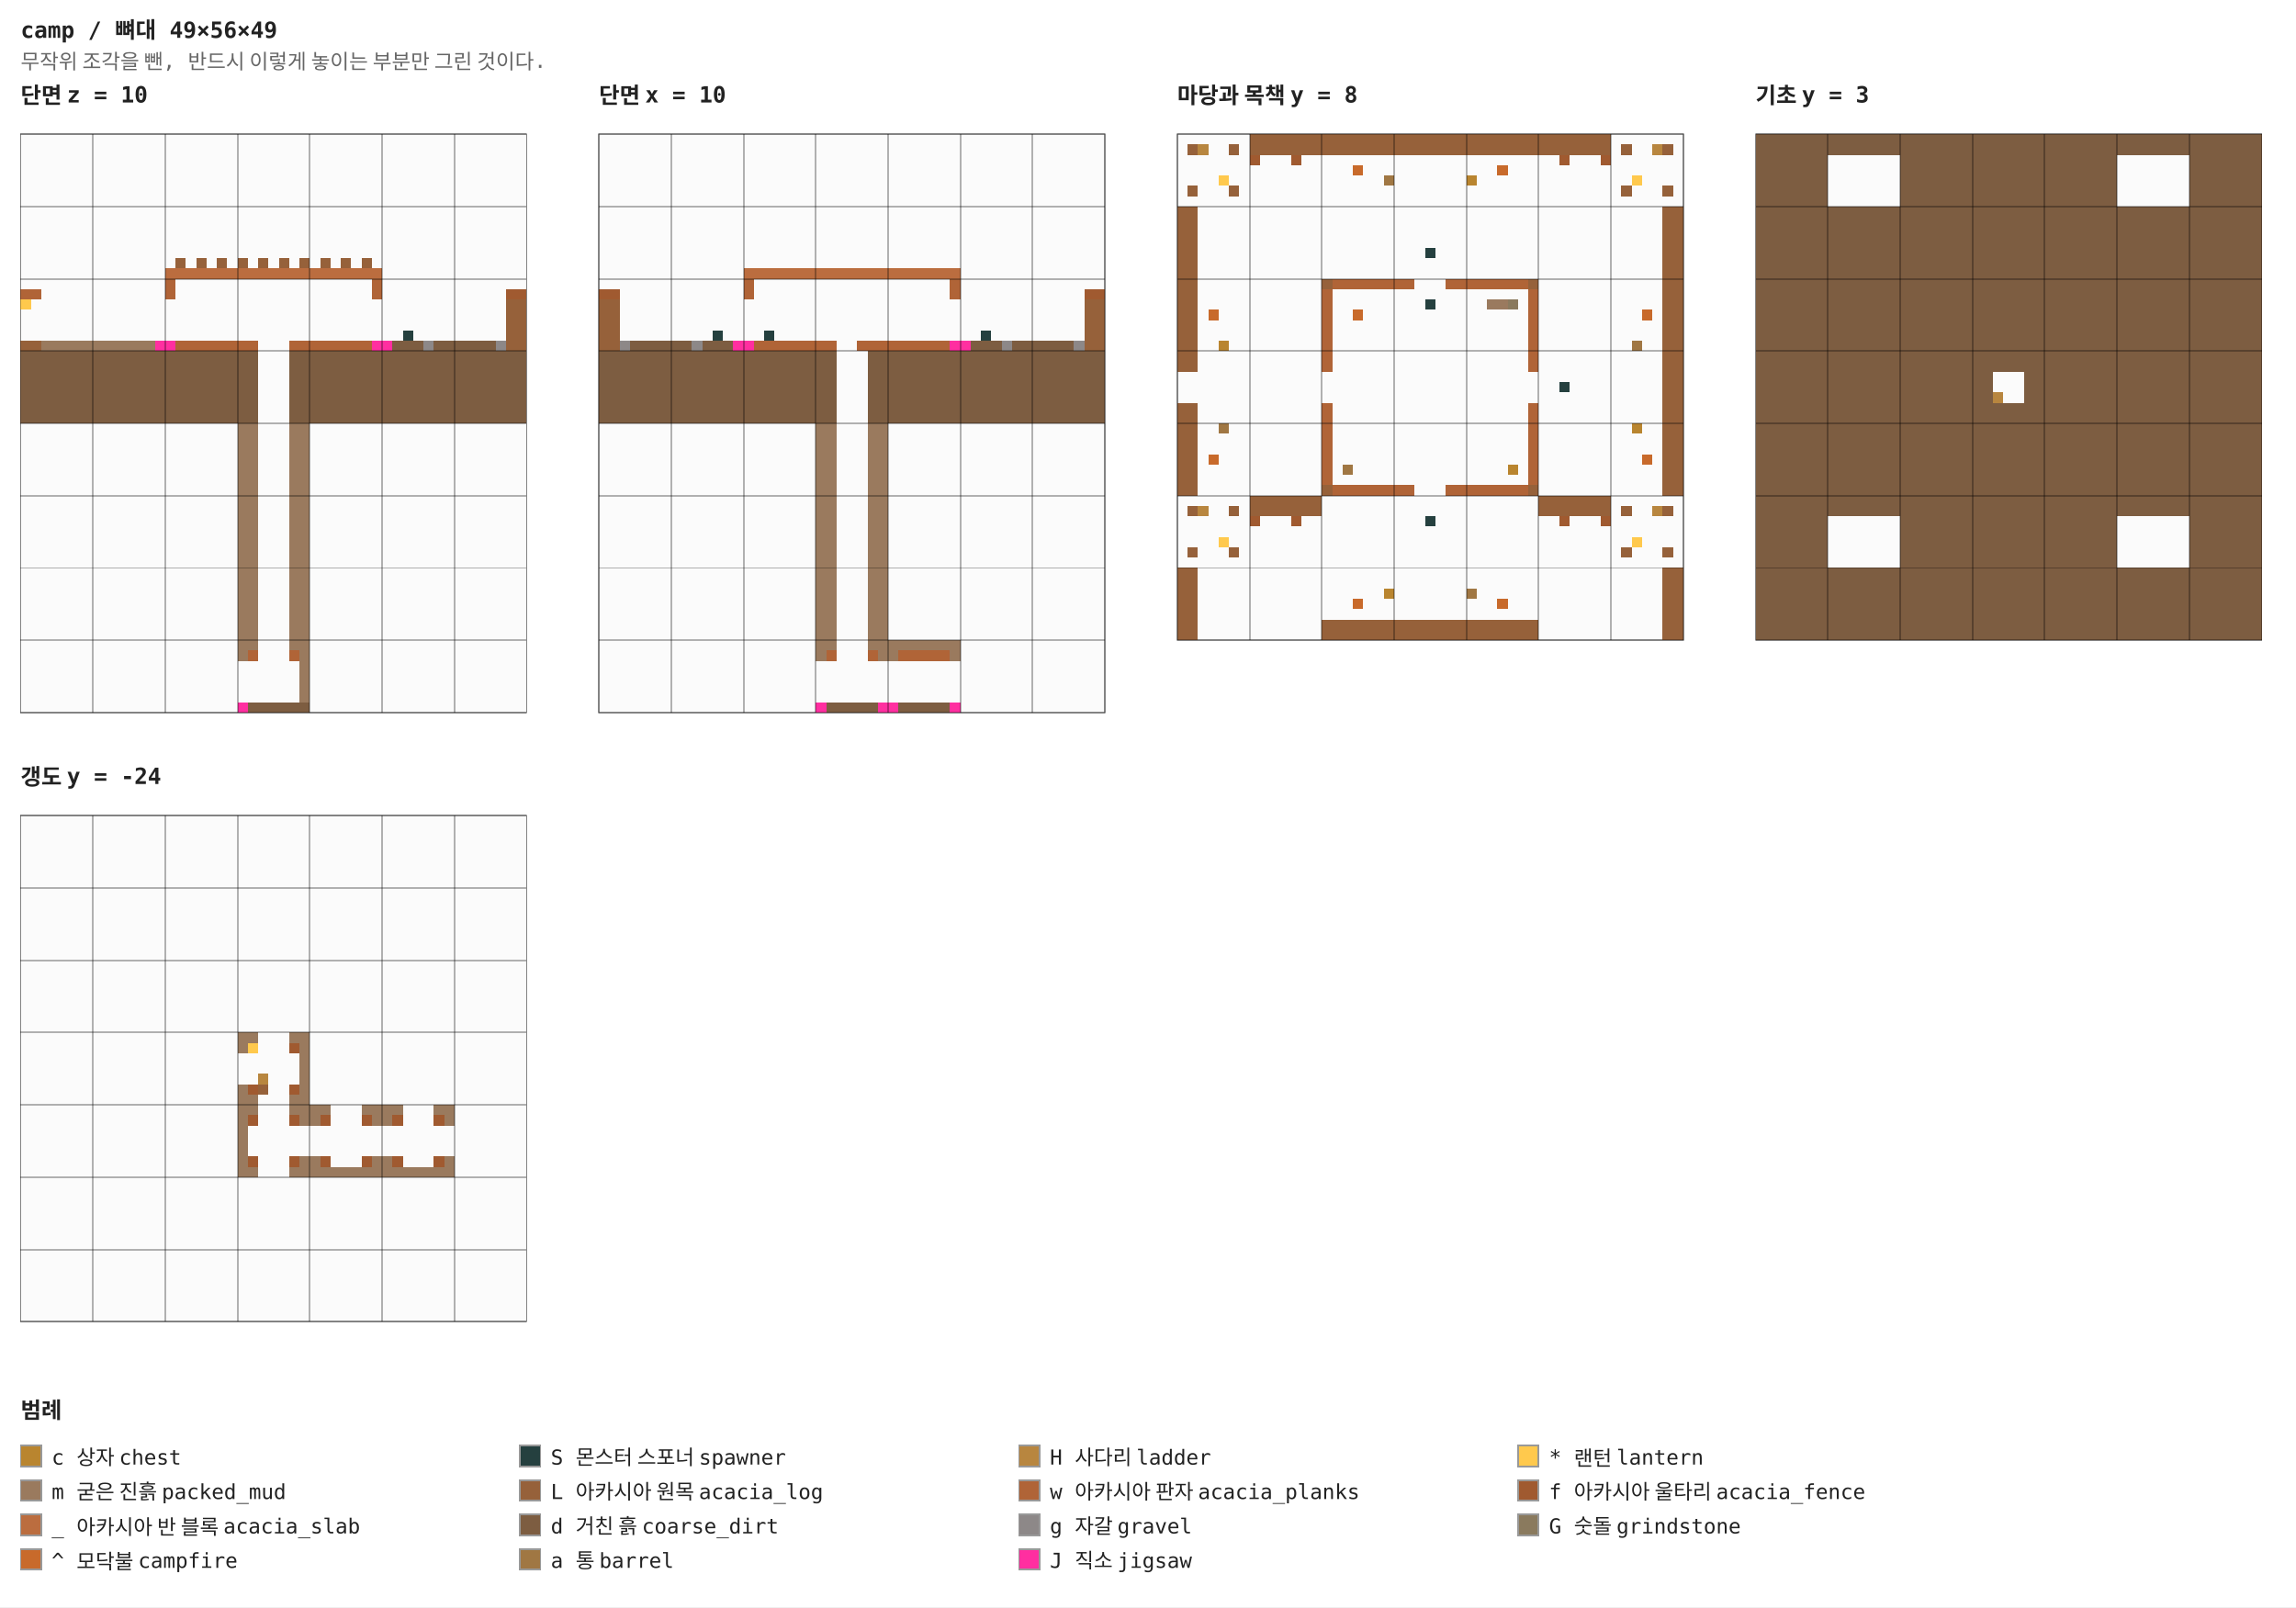
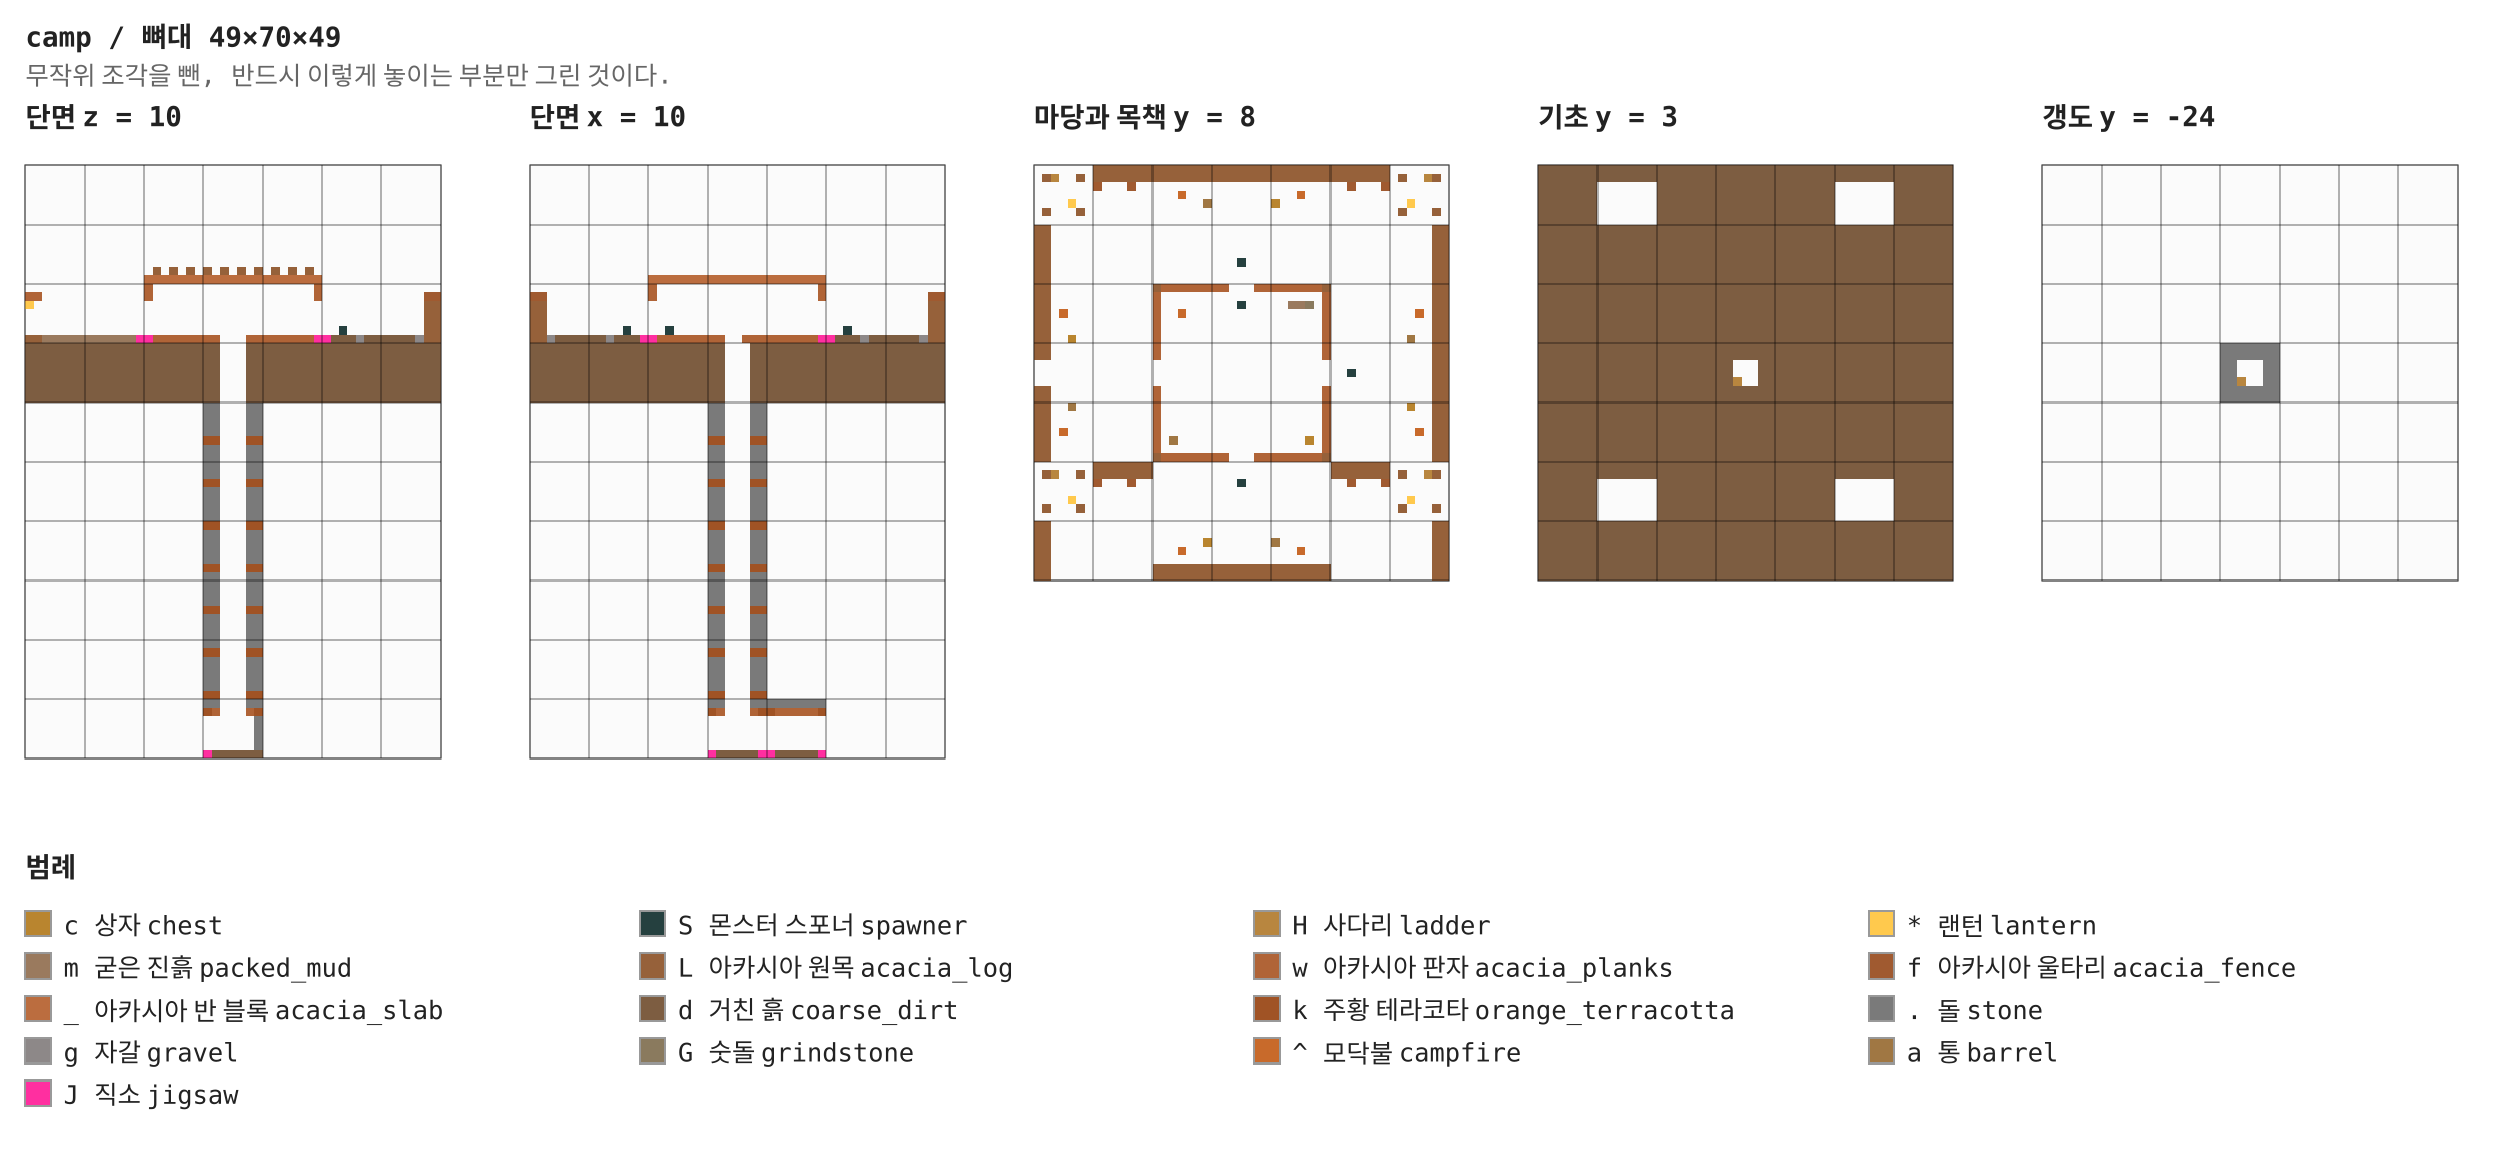
- <svg xmlns="http://www.w3.org/2000/svg" width="1334" height="934" viewBox="0 0 1334 934" shape-rendering="crispEdges" font-family="Consolas,'Malgun Gothic','Noto Sans KR',monospace">
+ <svg xmlns="http://www.w3.org/2000/svg" width="1180" height="544" viewBox="0 0 1180 544" shape-rendering="crispEdges" font-family="Consolas,'Malgun Gothic','Noto Sans KR',monospace">
  <style>text{fill:#222;shape-rendering:auto}.cap{font-size:13px;font-weight:bold}.leg{font-size:12px}.sub{font-size:12px;fill:#666}.tick{font-size:8px;fill:#999;text-anchor:middle}.arrow{font-size:10px;fill:#fff;text-anchor:middle}.fine{stroke:#000;stroke-opacity:.07;stroke-width:1;fill:none}.grid{stroke:#000;stroke-opacity:.30;stroke-width:1}</style>
  <rect width="100%" height="100%" fill="#fff" />
-   <text x="12" y="22" class="cap" font-size="16">camp / 뼈대   49×56×49</text>
+   <text x="12" y="22" class="cap" font-size="16">camp / 뼈대   49×70×49</text>
  <text x="12" y="40" class="sub">무작위 조각을 뺀, 반드시 이렇게 놓이는 부분만 그린 것이다.</text>
  <text x="12" y="60" class="cap">단면 z = 10</text>
-   <rect x="12" y="78" width="294" height="336" fill="#fbfbfb" stroke="#bbb" />
-   <path transform="translate(12,78) scale(6)" fill="#96613a" d="M15 12h1v1h-1zM17 12h1v1h-1zM19 12h1v1h-1zM21 12h1v1h-1zM23 12h1v1h-1zM25 12h1v1h-1zM27 12h1v1h-1zM29 12h1v1h-1zM31 12h1v1h-1zM33 12h1v1h-1zM47 16h2v1h-2zM47 17h2v1h-2zM47 18h2v1h-2zM47 19h2v1h-2zM0 20h2v1h-2zM47 20h2v1h-2z" />
-   <path transform="translate(12,78) scale(6)" fill="#bb6d3f" d="M14 13h21v1h-21z" />
-   <path transform="translate(12,78) scale(6)" fill="#b06437" d="M14 14h1v1h-1zM34 14h1v1h-1zM0 15h2v1h-2zM14 15h1v1h-1zM34 15h1v1h-1zM15 20h8v1h-8zM26 20h8v1h-8zM22 50h1v1h-1zM26 50h1v1h-1z" />
-   <path transform="translate(12,78) scale(6)" fill="#a05a30" d="M47 15h2v1h-2z" />
-   <path transform="translate(12,78) scale(6)" fill="#ffc94d" d="M0 16h1v1h-1z" />
-   <path transform="translate(12,78) scale(6)" fill="#25403f" d="M37 19h1v1h-1z" />
-   <path transform="translate(12,78) scale(6)" fill="#9a7a5e" d="M2 20h11v1h-11zM21 28h2v1h-2zM26 28h2v1h-2zM21 29h2v1h-2zM26 29h2v1h-2zM21 30h2v1h-2zM26 30h2v1h-2zM21 31h2v1h-2zM26 31h2v1h-2zM21 32h2v1h-2zM26 32h2v1h-2zM21 33h2v1h-2zM26 33h2v1h-2zM21 34h2v1h-2zM26 34h2v1h-2zM21 35h2v1h-2zM26 35h2v1h-2zM21 36h2v1h-2zM26 36h2v1h-2zM21 37h2v1h-2zM26 37h2v1h-2zM21 38h2v1h-2zM26 38h2v1h-2zM21 39h2v1h-2zM26 39h2v1h-2zM21 40h2v1h-2zM26 40h2v1h-2zM21 41h2v1h-2zM26 41h2v1h-2zM21 42h2v1h-2zM26 42h2v1h-2zM21 43h2v1h-2zM26 43h2v1h-2zM21 44h2v1h-2zM26 44h2v1h-2zM21 45h2v1h-2zM26 45h2v1h-2zM21 46h2v1h-2zM26 46h2v1h-2zM21 47h2v1h-2zM26 47h2v1h-2zM21 48h2v1h-2zM26 48h2v1h-2zM21 49h2v1h-2zM26 49h2v1h-2zM21 50h1v1h-1zM27 50h1v1h-1zM27 51h1v1h-1zM27 52h1v1h-1zM27 53h1v1h-1zM27 54h1v1h-1z" />
-   <path transform="translate(12,78) scale(6)" fill="#ff2fa0" d="M13 20h2v1h-2zM34 20h2v1h-2zM21 55h1v1h-1z" />
-   <path transform="translate(12,78) scale(6)" fill="#7d5d41" d="M36 20h3v1h-3zM40 20h6v1h-6zM0 21h23v1h-23zM26 21h23v1h-23zM0 22h23v1h-23zM26 22h23v1h-23zM0 23h23v1h-23zM26 23h23v1h-23zM0 24h23v1h-23zM26 24h23v1h-23zM0 25h23v1h-23zM26 25h23v1h-23zM0 26h23v1h-23zM26 26h23v1h-23zM0 27h23v1h-23zM26 27h23v1h-23zM22 55h6v1h-6z" />
-   <path transform="translate(12,78) scale(6)" fill="#8d8888" d="M39 20h1v1h-1zM46 20h1v1h-1z" />
-   <line x1="12" y1="78" x2="12" y2="414" class="grid" />
-   <line x1="54" y1="78" x2="54" y2="414" class="grid" />
-   <line x1="96" y1="78" x2="96" y2="414" class="grid" />
-   <line x1="138" y1="78" x2="138" y2="414" class="grid" />
-   <line x1="180" y1="78" x2="180" y2="414" class="grid" />
-   <line x1="222" y1="78" x2="222" y2="414" class="grid" />
-   <line x1="264" y1="78" x2="264" y2="414" class="grid" />
-   <line x1="306" y1="78" x2="306" y2="414" class="grid" />
-   <line x1="12" y1="78" x2="306" y2="78" class="grid" />
-   <line x1="12" y1="120" x2="306" y2="120" class="grid" />
-   <line x1="12" y1="162" x2="306" y2="162" class="grid" />
-   <line x1="12" y1="204" x2="306" y2="204" class="grid" />
-   <line x1="12" y1="246" x2="306" y2="246" class="grid" />
-   <line x1="12" y1="288" x2="306" y2="288" class="grid" />
-   <line x1="12" y1="330" x2="306" y2="330" class="grid" />
-   <line x1="12" y1="372" x2="306" y2="372" class="grid" />
-   <line x1="12" y1="414" x2="306" y2="414" class="grid" />
-   <text x="348" y="60" class="cap">단면 x = 10</text>
-   <rect x="348" y="78" width="294" height="336" fill="#fbfbfb" stroke="#bbb" />
-   <path transform="translate(348,78) scale(6)" fill="#bb6d3f" d="M14 13h21v1h-21z" />
-   <path transform="translate(348,78) scale(6)" fill="#b06437" d="M14 14h1v1h-1zM34 14h1v1h-1zM14 15h1v1h-1zM34 15h1v1h-1zM15 20h8v1h-8zM25 20h9v1h-9zM22 50h1v1h-1zM26 50h1v1h-1zM29 50h5v1h-5z" />
-   <path transform="translate(348,78) scale(6)" fill="#a05a30" d="M0 15h2v1h-2zM47 15h2v1h-2z" />
-   <path transform="translate(348,78) scale(6)" fill="#96613a" d="M0 16h2v1h-2zM47 16h2v1h-2zM0 17h2v1h-2zM47 17h2v1h-2zM0 18h2v1h-2zM47 18h2v1h-2zM0 19h2v1h-2zM47 19h2v1h-2zM0 20h2v1h-2zM47 20h2v1h-2z" />
-   <path transform="translate(348,78) scale(6)" fill="#25403f" d="M11 19h1v1h-1zM16 19h1v1h-1zM37 19h1v1h-1z" />
-   <path transform="translate(348,78) scale(6)" fill="#8d8888" d="M2 20h1v1h-1zM9 20h1v1h-1zM39 20h1v1h-1zM46 20h1v1h-1z" />
-   <path transform="translate(348,78) scale(6)" fill="#7d5d41" d="M3 20h6v1h-6zM10 20h3v1h-3zM36 20h3v1h-3zM40 20h6v1h-6zM0 21h23v1h-23zM26 21h23v1h-23zM0 22h23v1h-23zM26 22h23v1h-23zM0 23h23v1h-23zM26 23h23v1h-23zM0 24h23v1h-23zM26 24h23v1h-23zM0 25h23v1h-23zM26 25h23v1h-23zM0 26h23v1h-23zM26 26h23v1h-23zM0 27h23v1h-23zM26 27h23v1h-23zM22 55h5v1h-5zM29 55h5v1h-5z" />
-   <path transform="translate(348,78) scale(6)" fill="#ff2fa0" d="M13 20h2v1h-2zM34 20h2v1h-2zM21 55h1v1h-1zM27 55h2v1h-2zM34 55h1v1h-1z" />
-   <path transform="translate(348,78) scale(6)" fill="#9a7a5e" d="M21 28h2v1h-2zM26 28h2v1h-2zM21 29h2v1h-2zM26 29h2v1h-2zM21 30h2v1h-2zM26 30h2v1h-2zM21 31h2v1h-2zM26 31h2v1h-2zM21 32h2v1h-2zM26 32h2v1h-2zM21 33h2v1h-2zM26 33h2v1h-2zM21 34h2v1h-2zM26 34h2v1h-2zM21 35h2v1h-2zM26 35h2v1h-2zM21 36h2v1h-2zM26 36h2v1h-2zM21 37h2v1h-2zM26 37h2v1h-2zM21 38h2v1h-2zM26 38h2v1h-2zM21 39h2v1h-2zM26 39h2v1h-2zM21 40h2v1h-2zM26 40h2v1h-2zM21 41h2v1h-2zM26 41h2v1h-2zM21 42h2v1h-2zM26 42h2v1h-2zM21 43h2v1h-2zM26 43h2v1h-2zM21 44h2v1h-2zM26 44h2v1h-2zM21 45h2v1h-2zM26 45h2v1h-2zM21 46h2v1h-2zM26 46h2v1h-2zM21 47h2v1h-2zM26 47h2v1h-2zM21 48h2v1h-2zM26 48h2v1h-2zM21 49h2v1h-2zM26 49h9v1h-9zM21 50h1v1h-1zM27 50h2v1h-2zM34 50h1v1h-1z" />
-   <line x1="348" y1="78" x2="348" y2="414" class="grid" />
-   <line x1="390" y1="78" x2="390" y2="414" class="grid" />
-   <line x1="432" y1="78" x2="432" y2="414" class="grid" />
-   <line x1="474" y1="78" x2="474" y2="414" class="grid" />
-   <line x1="516" y1="78" x2="516" y2="414" class="grid" />
-   <line x1="558" y1="78" x2="558" y2="414" class="grid" />
-   <line x1="600" y1="78" x2="600" y2="414" class="grid" />
-   <line x1="642" y1="78" x2="642" y2="414" class="grid" />
-   <line x1="348" y1="78" x2="642" y2="78" class="grid" />
-   <line x1="348" y1="120" x2="642" y2="120" class="grid" />
-   <line x1="348" y1="162" x2="642" y2="162" class="grid" />
-   <line x1="348" y1="204" x2="642" y2="204" class="grid" />
-   <line x1="348" y1="246" x2="642" y2="246" class="grid" />
-   <line x1="348" y1="288" x2="642" y2="288" class="grid" />
-   <line x1="348" y1="330" x2="642" y2="330" class="grid" />
-   <line x1="348" y1="372" x2="642" y2="372" class="grid" />
-   <line x1="348" y1="414" x2="642" y2="414" class="grid" />
-   <text x="684" y="60" class="cap">마당과 목책  y = 8</text>
-   <rect x="684" y="78" width="294" height="294" fill="#fbfbfb" stroke="#bbb" />
-   <path transform="translate(684,78) scale(6)" fill="#96613a" d="M7 0h35v1h-35zM1 1h1v1h-1zM5 1h1v1h-1zM7 1h35v1h-35zM43 1h1v1h-1zM47 1h1v1h-1zM1 5h1v1h-1zM5 5h1v1h-1zM43 5h1v1h-1zM47 5h1v1h-1zM0 7h2v1h-2zM47 7h2v1h-2zM0 8h2v1h-2zM47 8h2v1h-2zM0 9h2v1h-2zM47 9h2v1h-2zM0 10h2v1h-2zM47 10h2v1h-2zM0 11h2v1h-2zM47 11h2v1h-2zM0 12h2v1h-2zM47 12h2v1h-2zM0 13h2v1h-2zM47 13h2v1h-2zM0 14h2v1h-2zM14 14h1v1h-1zM34 14h1v1h-1zM47 14h2v1h-2zM0 15h2v1h-2zM47 15h2v1h-2zM0 16h2v1h-2zM47 16h2v1h-2zM0 17h2v1h-2zM47 17h2v1h-2zM0 18h2v1h-2zM47 18h2v1h-2zM0 19h2v1h-2zM47 19h2v1h-2zM0 20h2v1h-2zM47 20h2v1h-2zM0 21h2v1h-2zM47 21h2v1h-2zM0 22h2v1h-2zM47 22h2v1h-2zM47 23h2v1h-2zM47 24h2v1h-2zM47 25h2v1h-2zM0 26h2v1h-2zM47 26h2v1h-2zM0 27h2v1h-2zM47 27h2v1h-2zM0 28h2v1h-2zM47 28h2v1h-2zM0 29h2v1h-2zM47 29h2v1h-2zM0 30h2v1h-2zM47 30h2v1h-2zM0 31h2v1h-2zM47 31h2v1h-2zM0 32h2v1h-2zM47 32h2v1h-2zM0 33h2v1h-2zM47 33h2v1h-2zM0 34h2v1h-2zM14 34h1v1h-1zM34 34h1v1h-1zM47 34h2v1h-2zM7 35h7v1h-7zM35 35h7v1h-7zM1 36h1v1h-1zM5 36h1v1h-1zM7 36h7v1h-7zM35 36h7v1h-7zM43 36h1v1h-1zM47 36h1v1h-1zM1 40h1v1h-1zM5 40h1v1h-1zM43 40h1v1h-1zM47 40h1v1h-1zM0 42h2v1h-2zM47 42h2v1h-2zM0 43h2v1h-2zM47 43h2v1h-2zM0 44h2v1h-2zM47 44h2v1h-2zM0 45h2v1h-2zM47 45h2v1h-2zM0 46h2v1h-2zM47 46h2v1h-2zM0 47h2v1h-2zM14 47h21v1h-21zM47 47h2v1h-2zM0 48h2v1h-2zM14 48h21v1h-21zM47 48h2v1h-2z" />
-   <path transform="translate(684,78) scale(6)" fill="#b8863f" d="M2 1h1v1h-1zM46 1h1v1h-1zM2 36h1v1h-1zM46 36h1v1h-1z" />
-   <path transform="translate(684,78) scale(6)" fill="#a05a30" d="M7 2h1v1h-1zM11 2h1v1h-1zM37 2h1v1h-1zM41 2h1v1h-1zM7 37h1v1h-1zM11 37h1v1h-1zM37 37h1v1h-1zM41 37h1v1h-1z" />
-   <path transform="translate(684,78) scale(6)" fill="#c86a2b" d="M17 3h1v1h-1zM31 3h1v1h-1zM3 17h1v1h-1zM17 17h1v1h-1zM45 17h1v1h-1zM3 31h1v1h-1zM45 31h1v1h-1zM17 45h1v1h-1zM31 45h1v1h-1z" />
-   <path transform="translate(684,78) scale(6)" fill="#ffc94d" d="M4 4h1v1h-1zM44 4h1v1h-1zM4 39h1v1h-1zM44 39h1v1h-1z" />
-   <path transform="translate(684,78) scale(6)" fill="#a07743" d="M20 4h1v1h-1zM44 20h1v1h-1zM4 28h1v1h-1zM16 32h1v1h-1zM28 44h1v1h-1z" />
-   <path transform="translate(684,78) scale(6)" fill="#b9852f" d="M28 4h1v1h-1zM4 20h1v1h-1zM44 28h1v1h-1zM32 32h1v1h-1zM20 44h1v1h-1z" />
-   <path transform="translate(684,78) scale(6)" fill="#25403f" d="M24 11h1v1h-1zM24 16h1v1h-1zM37 24h1v1h-1zM24 37h1v1h-1z" />
-   <path transform="translate(684,78) scale(6)" fill="#b06437" d="M15 14h8v1h-8zM26 14h8v1h-8zM14 15h1v1h-1zM34 15h1v1h-1zM14 16h1v1h-1zM34 16h1v1h-1zM14 17h1v1h-1zM34 17h1v1h-1zM14 18h1v1h-1zM34 18h1v1h-1zM14 19h1v1h-1zM34 19h1v1h-1zM14 20h1v1h-1zM34 20h1v1h-1zM14 21h1v1h-1zM34 21h1v1h-1zM14 22h1v1h-1zM34 22h1v1h-1zM14 26h1v1h-1zM34 26h1v1h-1zM14 27h1v1h-1zM34 27h1v1h-1zM14 28h1v1h-1zM34 28h1v1h-1zM14 29h1v1h-1zM34 29h1v1h-1zM14 30h1v1h-1zM34 30h1v1h-1zM14 31h1v1h-1zM34 31h1v1h-1zM14 32h1v1h-1zM34 32h1v1h-1zM14 33h1v1h-1zM34 33h1v1h-1zM15 34h8v1h-8zM26 34h8v1h-8z" />
-   <path transform="translate(684,78) scale(6)" fill="#9a7a5e" d="M30 16h2v1h-2z" />
-   <path transform="translate(684,78) scale(6)" fill="#8a7a5e" d="M32 16h1v1h-1z" />
-   <line x1="684" y1="78" x2="684" y2="372" class="grid" />
-   <line x1="726" y1="78" x2="726" y2="372" class="grid" />
-   <line x1="768" y1="78" x2="768" y2="372" class="grid" />
-   <line x1="810" y1="78" x2="810" y2="372" class="grid" />
-   <line x1="852" y1="78" x2="852" y2="372" class="grid" />
-   <line x1="894" y1="78" x2="894" y2="372" class="grid" />
-   <line x1="936" y1="78" x2="936" y2="372" class="grid" />
-   <line x1="978" y1="78" x2="978" y2="372" class="grid" />
-   <line x1="684" y1="78" x2="978" y2="78" class="grid" />
-   <line x1="684" y1="120" x2="978" y2="120" class="grid" />
-   <line x1="684" y1="162" x2="978" y2="162" class="grid" />
-   <line x1="684" y1="204" x2="978" y2="204" class="grid" />
-   <line x1="684" y1="246" x2="978" y2="246" class="grid" />
-   <line x1="684" y1="288" x2="978" y2="288" class="grid" />
-   <line x1="684" y1="330" x2="978" y2="330" class="grid" />
-   <line x1="684" y1="372" x2="978" y2="372" class="grid" />
-   <text x="1020" y="60" class="cap">기초  y = 3</text>
-   <rect x="1020" y="78" width="294" height="294" fill="#fbfbfb" stroke="#bbb" />
-   <path transform="translate(1020,78) scale(6)" fill="#7d5d41" d="M0 0h49v1h-49zM0 1h49v1h-49zM0 2h7v1h-7zM14 2h21v1h-21zM42 2h7v1h-7zM0 3h7v1h-7zM14 3h21v1h-21zM42 3h7v1h-7zM0 4h7v1h-7zM14 4h21v1h-21zM42 4h7v1h-7zM0 5h7v1h-7zM14 5h21v1h-21zM42 5h7v1h-7zM0 6h7v1h-7zM14 6h21v1h-21zM42 6h7v1h-7zM0 7h49v1h-49zM0 8h49v1h-49zM0 9h49v1h-49zM0 10h49v1h-49zM0 11h49v1h-49zM0 12h49v1h-49zM0 13h49v1h-49zM0 14h49v1h-49zM0 15h49v1h-49zM0 16h49v1h-49zM0 17h49v1h-49zM0 18h49v1h-49zM0 19h49v1h-49zM0 20h49v1h-49zM0 21h49v1h-49zM0 22h49v1h-49zM0 23h23v1h-23zM26 23h23v1h-23zM0 24h23v1h-23zM26 24h23v1h-23zM0 25h23v1h-23zM26 25h23v1h-23zM0 26h49v1h-49zM0 27h49v1h-49zM0 28h49v1h-49zM0 29h49v1h-49zM0 30h49v1h-49zM0 31h49v1h-49zM0 32h49v1h-49zM0 33h49v1h-49zM0 34h49v1h-49zM0 35h49v1h-49zM0 36h49v1h-49zM0 37h7v1h-7zM14 37h21v1h-21zM42 37h7v1h-7zM0 38h7v1h-7zM14 38h21v1h-21zM42 38h7v1h-7zM0 39h7v1h-7zM14 39h21v1h-21zM42 39h7v1h-7zM0 40h7v1h-7zM14 40h21v1h-21zM42 40h7v1h-7zM0 41h7v1h-7zM14 41h21v1h-21zM42 41h7v1h-7zM0 42h49v1h-49zM0 43h49v1h-49zM0 44h49v1h-49zM0 45h49v1h-49zM0 46h49v1h-49zM0 47h49v1h-49zM0 48h49v1h-49z" />
-   <path transform="translate(1020,78) scale(6)" fill="#b8863f" d="M23 25h1v1h-1z" />
-   <line x1="1020" y1="78" x2="1020" y2="372" class="grid" />
-   <line x1="1062" y1="78" x2="1062" y2="372" class="grid" />
-   <line x1="1104" y1="78" x2="1104" y2="372" class="grid" />
-   <line x1="1146" y1="78" x2="1146" y2="372" class="grid" />
-   <line x1="1188" y1="78" x2="1188" y2="372" class="grid" />
-   <line x1="1230" y1="78" x2="1230" y2="372" class="grid" />
-   <line x1="1272" y1="78" x2="1272" y2="372" class="grid" />
-   <line x1="1314" y1="78" x2="1314" y2="372" class="grid" />
-   <line x1="1020" y1="78" x2="1314" y2="78" class="grid" />
-   <line x1="1020" y1="120" x2="1314" y2="120" class="grid" />
-   <line x1="1020" y1="162" x2="1314" y2="162" class="grid" />
-   <line x1="1020" y1="204" x2="1314" y2="204" class="grid" />
-   <line x1="1020" y1="246" x2="1314" y2="246" class="grid" />
-   <line x1="1020" y1="288" x2="1314" y2="288" class="grid" />
-   <line x1="1020" y1="330" x2="1314" y2="330" class="grid" />
-   <line x1="1020" y1="372" x2="1314" y2="372" class="grid" />
-   <text x="12" y="456" class="cap">갱도  y = -24</text>
-   <rect x="12" y="474" width="294" height="294" fill="#fbfbfb" stroke="#bbb" />
-   <path transform="translate(12,474) scale(6)" fill="#9a7a5e" d="M21 21h2v1h-2zM26 21h2v1h-2zM21 22h1v1h-1zM27 22h1v1h-1zM27 23h1v1h-1zM27 24h1v1h-1zM27 25h1v1h-1zM21 26h1v1h-1zM27 26h1v1h-1zM21 27h2v1h-2zM26 27h2v1h-2zM21 28h2v1h-2zM26 28h4v1h-4zM33 28h4v1h-4zM40 28h2v1h-2zM21 29h1v1h-1zM27 29h2v1h-2zM34 29h2v1h-2zM41 29h1v1h-1zM21 30h1v1h-1zM21 31h1v1h-1zM21 32h1v1h-1zM21 33h1v1h-1zM27 33h2v1h-2zM34 33h2v1h-2zM41 33h1v1h-1zM21 34h2v1h-2zM26 34h16v1h-16z" />
-   <path transform="translate(12,474) scale(6)" fill="#ffc94d" d="M22 22h1v1h-1z" />
-   <path transform="translate(12,474) scale(6)" fill="#a05a30" d="M26 22h1v1h-1zM22 26h1v1h-1zM26 26h1v1h-1zM22 29h1v1h-1zM26 29h1v1h-1zM29 29h1v1h-1zM33 29h1v1h-1zM36 29h1v1h-1zM40 29h1v1h-1zM22 33h1v1h-1zM26 33h1v1h-1zM29 33h1v1h-1zM33 33h1v1h-1zM36 33h1v1h-1zM40 33h1v1h-1z" />
-   <path transform="translate(12,474) scale(6)" fill="#b8863f" d="M23 25h1v1h-1z" />
-   <path transform="translate(12,474) scale(6)" fill="#96613a" d="M23 26h1v1h-1z" />
-   <line x1="12" y1="474" x2="12" y2="768" class="grid" />
-   <line x1="54" y1="474" x2="54" y2="768" class="grid" />
-   <line x1="96" y1="474" x2="96" y2="768" class="grid" />
-   <line x1="138" y1="474" x2="138" y2="768" class="grid" />
-   <line x1="180" y1="474" x2="180" y2="768" class="grid" />
-   <line x1="222" y1="474" x2="222" y2="768" class="grid" />
-   <line x1="264" y1="474" x2="264" y2="768" class="grid" />
-   <line x1="306" y1="474" x2="306" y2="768" class="grid" />
-   <line x1="12" y1="474" x2="306" y2="474" class="grid" />
-   <line x1="12" y1="516" x2="306" y2="516" class="grid" />
-   <line x1="12" y1="558" x2="306" y2="558" class="grid" />
-   <line x1="12" y1="600" x2="306" y2="600" class="grid" />
-   <line x1="12" y1="642" x2="306" y2="642" class="grid" />
-   <line x1="12" y1="684" x2="306" y2="684" class="grid" />
-   <line x1="12" y1="726" x2="306" y2="726" class="grid" />
-   <line x1="12" y1="768" x2="306" y2="768" class="grid" />
-   <text x="12" y="824" class="cap">범례</text>
-   <rect x="12" y="840" width="12" height="12" fill="#b9852f" stroke="#999" />
-   <text x="30" y="851" class="leg">c  상자  chest</text>
-   <rect x="302" y="840" width="12" height="12" fill="#25403f" stroke="#999" />
-   <text x="320" y="851" class="leg">S  몬스터 스포너  spawner</text>
-   <rect x="592" y="840" width="12" height="12" fill="#b8863f" stroke="#999" />
-   <text x="610" y="851" class="leg">H  사다리  ladder</text>
-   <rect x="882" y="840" width="12" height="12" fill="#ffc94d" stroke="#999" />
-   <text x="900" y="851" class="leg">*  랜턴  lantern</text>
-   <rect x="12" y="860" width="12" height="12" fill="#9a7a5e" stroke="#999" />
-   <text x="30" y="871" class="leg">m  굳은 진흙  packed_mud</text>
-   <rect x="302" y="860" width="12" height="12" fill="#96613a" stroke="#999" />
-   <text x="320" y="871" class="leg">L  아카시아 원목  acacia_log</text>
-   <rect x="592" y="860" width="12" height="12" fill="#b06437" stroke="#999" />
-   <text x="610" y="871" class="leg">w  아카시아 판자  acacia_planks</text>
-   <rect x="882" y="860" width="12" height="12" fill="#a05a30" stroke="#999" />
-   <text x="900" y="871" class="leg">f  아카시아 울타리  acacia_fence</text>
-   <rect x="12" y="880" width="12" height="12" fill="#bb6d3f" stroke="#999" />
-   <text x="30" y="891" class="leg">_  아카시아 반 블록  acacia_slab</text>
-   <rect x="302" y="880" width="12" height="12" fill="#7d5d41" stroke="#999" />
-   <text x="320" y="891" class="leg">d  거친 흙  coarse_dirt</text>
-   <rect x="592" y="880" width="12" height="12" fill="#8d8888" stroke="#999" />
-   <text x="610" y="891" class="leg">g  자갈  gravel</text>
-   <rect x="882" y="880" width="12" height="12" fill="#8a7a5e" stroke="#999" />
-   <text x="900" y="891" class="leg">G  숫돌  grindstone</text>
-   <rect x="12" y="900" width="12" height="12" fill="#c86a2b" stroke="#999" />
-   <text x="30" y="911" class="leg">^  모닥불  campfire</text>
-   <rect x="302" y="900" width="12" height="12" fill="#a07743" stroke="#999" />
-   <text x="320" y="911" class="leg">a  통  barrel</text>
-   <rect x="592" y="900" width="12" height="12" fill="#ff2fa0" stroke="#999" />
-   <text x="610" y="911" class="leg">J  직소  jigsaw</text>
+   <rect x="12" y="78" width="196" height="280" fill="#fbfbfb" stroke="#bbb" />
+   <path transform="translate(12,78) scale(4)" fill="#96613a" d="M15 12h1v1h-1zM17 12h1v1h-1zM19 12h1v1h-1zM21 12h1v1h-1zM23 12h1v1h-1zM25 12h1v1h-1zM27 12h1v1h-1zM29 12h1v1h-1zM31 12h1v1h-1zM33 12h1v1h-1zM47 16h2v1h-2zM47 17h2v1h-2zM47 18h2v1h-2zM47 19h2v1h-2zM0 20h2v1h-2zM47 20h2v1h-2z" />
+   <path transform="translate(12,78) scale(4)" fill="#bb6d3f" d="M14 13h21v1h-21z" />
+   <path transform="translate(12,78) scale(4)" fill="#b06437" d="M14 14h1v1h-1zM34 14h1v1h-1zM0 15h2v1h-2zM14 15h1v1h-1zM34 15h1v1h-1zM15 20h8v1h-8zM26 20h8v1h-8zM22 64h1v1h-1zM26 64h1v1h-1z" />
+   <path transform="translate(12,78) scale(4)" fill="#a05a30" d="M47 15h2v1h-2z" />
+   <path transform="translate(12,78) scale(4)" fill="#ffc94d" d="M0 16h1v1h-1z" />
+   <path transform="translate(12,78) scale(4)" fill="#25403f" d="M37 19h1v1h-1z" />
+   <path transform="translate(12,78) scale(4)" fill="#9a7a5e" d="M2 20h11v1h-11z" />
+   <path transform="translate(12,78) scale(4)" fill="#ff2fa0" d="M13 20h2v1h-2zM34 20h2v1h-2zM21 69h1v1h-1z" />
+   <path transform="translate(12,78) scale(4)" fill="#7d5d41" d="M36 20h3v1h-3zM40 20h6v1h-6zM0 21h23v1h-23zM26 21h23v1h-23zM0 22h23v1h-23zM26 22h23v1h-23zM0 23h23v1h-23zM26 23h23v1h-23zM0 24h23v1h-23zM26 24h23v1h-23zM0 25h23v1h-23zM26 25h23v1h-23zM0 26h23v1h-23zM26 26h23v1h-23zM0 27h23v1h-23zM26 27h23v1h-23zM22 69h6v1h-6z" />
+   <path transform="translate(12,78) scale(4)" fill="#8d8888" d="M39 20h1v1h-1zM46 20h1v1h-1z" />
+   <path transform="translate(12,78) scale(4)" fill="#7a7a7a" d="M21 28h2v1h-2zM26 28h2v1h-2zM21 29h2v1h-2zM26 29h2v1h-2zM21 30h2v1h-2zM26 30h2v1h-2zM21 31h2v1h-2zM26 31h2v1h-2zM21 33h2v1h-2zM26 33h2v1h-2zM21 34h2v1h-2zM26 34h2v1h-2zM21 35h2v1h-2zM26 35h2v1h-2zM21 36h2v1h-2zM26 36h2v1h-2zM21 38h2v1h-2zM26 38h2v1h-2zM21 39h2v1h-2zM26 39h2v1h-2zM21 40h2v1h-2zM26 40h2v1h-2zM21 41h2v1h-2zM26 41h2v1h-2zM21 43h2v1h-2zM26 43h2v1h-2zM21 44h2v1h-2zM26 44h2v1h-2zM21 45h2v1h-2zM26 45h2v1h-2zM21 46h2v1h-2zM26 46h2v1h-2zM21 48h2v1h-2zM26 48h2v1h-2zM21 49h2v1h-2zM26 49h2v1h-2zM21 50h2v1h-2zM26 50h2v1h-2zM21 51h2v1h-2zM26 51h2v1h-2zM21 53h2v1h-2zM26 53h2v1h-2zM21 54h2v1h-2zM26 54h2v1h-2zM21 55h2v1h-2zM26 55h2v1h-2zM21 56h2v1h-2zM26 56h2v1h-2zM21 58h2v1h-2zM26 58h2v1h-2zM21 59h2v1h-2zM26 59h2v1h-2zM21 60h2v1h-2zM26 60h2v1h-2zM21 61h2v1h-2zM26 61h2v1h-2zM21 63h2v1h-2zM26 63h2v1h-2zM27 65h1v1h-1zM27 66h1v1h-1zM27 67h1v1h-1zM27 68h1v1h-1z" />
+   <path transform="translate(12,78) scale(4)" fill="#a05325" d="M21 32h2v1h-2zM26 32h2v1h-2zM21 37h2v1h-2zM26 37h2v1h-2zM21 42h2v1h-2zM26 42h2v1h-2zM21 47h2v1h-2zM26 47h2v1h-2zM21 52h2v1h-2zM26 52h2v1h-2zM21 57h2v1h-2zM26 57h2v1h-2zM21 62h2v1h-2zM26 62h2v1h-2zM21 64h1v1h-1zM27 64h1v1h-1z" />
+   <line x1="12" y1="78" x2="12" y2="358" class="grid" />
+   <line x1="40" y1="78" x2="40" y2="358" class="grid" />
+   <line x1="68" y1="78" x2="68" y2="358" class="grid" />
+   <line x1="96" y1="78" x2="96" y2="358" class="grid" />
+   <line x1="124" y1="78" x2="124" y2="358" class="grid" />
+   <line x1="152" y1="78" x2="152" y2="358" class="grid" />
+   <line x1="180" y1="78" x2="180" y2="358" class="grid" />
+   <line x1="208" y1="78" x2="208" y2="358" class="grid" />
+   <line x1="12" y1="78" x2="208" y2="78" class="grid" />
+   <line x1="12" y1="106" x2="208" y2="106" class="grid" />
+   <line x1="12" y1="134" x2="208" y2="134" class="grid" />
+   <line x1="12" y1="162" x2="208" y2="162" class="grid" />
+   <line x1="12" y1="190" x2="208" y2="190" class="grid" />
+   <line x1="12" y1="218" x2="208" y2="218" class="grid" />
+   <line x1="12" y1="246" x2="208" y2="246" class="grid" />
+   <line x1="12" y1="274" x2="208" y2="274" class="grid" />
+   <line x1="12" y1="302" x2="208" y2="302" class="grid" />
+   <line x1="12" y1="330" x2="208" y2="330" class="grid" />
+   <line x1="12" y1="358" x2="208" y2="358" class="grid" />
+   <text x="250" y="60" class="cap">단면 x = 10</text>
+   <rect x="250" y="78" width="196" height="280" fill="#fbfbfb" stroke="#bbb" />
+   <path transform="translate(250,78) scale(4)" fill="#bb6d3f" d="M14 13h21v1h-21z" />
+   <path transform="translate(250,78) scale(4)" fill="#b06437" d="M14 14h1v1h-1zM34 14h1v1h-1zM14 15h1v1h-1zM34 15h1v1h-1zM15 20h8v1h-8zM25 20h9v1h-9zM22 64h1v1h-1zM26 64h1v1h-1zM29 64h5v1h-5z" />
+   <path transform="translate(250,78) scale(4)" fill="#a05a30" d="M0 15h2v1h-2zM47 15h2v1h-2z" />
+   <path transform="translate(250,78) scale(4)" fill="#96613a" d="M0 16h2v1h-2zM47 16h2v1h-2zM0 17h2v1h-2zM47 17h2v1h-2zM0 18h2v1h-2zM47 18h2v1h-2zM0 19h2v1h-2zM47 19h2v1h-2zM0 20h2v1h-2zM47 20h2v1h-2z" />
+   <path transform="translate(250,78) scale(4)" fill="#25403f" d="M11 19h1v1h-1zM16 19h1v1h-1zM37 19h1v1h-1z" />
+   <path transform="translate(250,78) scale(4)" fill="#8d8888" d="M2 20h1v1h-1zM9 20h1v1h-1zM39 20h1v1h-1zM46 20h1v1h-1z" />
+   <path transform="translate(250,78) scale(4)" fill="#7d5d41" d="M3 20h6v1h-6zM10 20h3v1h-3zM36 20h3v1h-3zM40 20h6v1h-6zM0 21h23v1h-23zM26 21h23v1h-23zM0 22h23v1h-23zM26 22h23v1h-23zM0 23h23v1h-23zM26 23h23v1h-23zM0 24h23v1h-23zM26 24h23v1h-23zM0 25h23v1h-23zM26 25h23v1h-23zM0 26h23v1h-23zM26 26h23v1h-23zM0 27h23v1h-23zM26 27h23v1h-23zM22 69h5v1h-5zM29 69h5v1h-5z" />
+   <path transform="translate(250,78) scale(4)" fill="#ff2fa0" d="M13 20h2v1h-2zM34 20h2v1h-2zM21 69h1v1h-1zM27 69h2v1h-2zM34 69h1v1h-1z" />
+   <path transform="translate(250,78) scale(4)" fill="#7a7a7a" d="M21 28h2v1h-2zM26 28h2v1h-2zM21 29h2v1h-2zM26 29h2v1h-2zM21 30h2v1h-2zM26 30h2v1h-2zM21 31h2v1h-2zM26 31h2v1h-2zM21 33h2v1h-2zM26 33h2v1h-2zM21 34h2v1h-2zM26 34h2v1h-2zM21 35h2v1h-2zM26 35h2v1h-2zM21 36h2v1h-2zM26 36h2v1h-2zM21 38h2v1h-2zM26 38h2v1h-2zM21 39h2v1h-2zM26 39h2v1h-2zM21 40h2v1h-2zM26 40h2v1h-2zM21 41h2v1h-2zM26 41h2v1h-2zM21 43h2v1h-2zM26 43h2v1h-2zM21 44h2v1h-2zM26 44h2v1h-2zM21 45h2v1h-2zM26 45h2v1h-2zM21 46h2v1h-2zM26 46h2v1h-2zM21 48h2v1h-2zM26 48h2v1h-2zM21 49h2v1h-2zM26 49h2v1h-2zM21 50h2v1h-2zM26 50h2v1h-2zM21 51h2v1h-2zM26 51h2v1h-2zM21 53h2v1h-2zM26 53h2v1h-2zM21 54h2v1h-2zM26 54h2v1h-2zM21 55h2v1h-2zM26 55h2v1h-2zM21 56h2v1h-2zM26 56h2v1h-2zM21 58h2v1h-2zM26 58h2v1h-2zM21 59h2v1h-2zM26 59h2v1h-2zM21 60h2v1h-2zM26 60h2v1h-2zM21 61h2v1h-2zM26 61h2v1h-2zM21 63h2v1h-2zM26 63h9v1h-9z" />
+   <path transform="translate(250,78) scale(4)" fill="#a05325" d="M21 32h2v1h-2zM26 32h2v1h-2zM21 37h2v1h-2zM26 37h2v1h-2zM21 42h2v1h-2zM26 42h2v1h-2zM21 47h2v1h-2zM26 47h2v1h-2zM21 52h2v1h-2zM26 52h2v1h-2zM21 57h2v1h-2zM26 57h2v1h-2zM21 62h2v1h-2zM26 62h2v1h-2zM21 64h1v1h-1zM27 64h2v1h-2zM34 64h1v1h-1z" />
+   <line x1="250" y1="78" x2="250" y2="358" class="grid" />
+   <line x1="278" y1="78" x2="278" y2="358" class="grid" />
+   <line x1="306" y1="78" x2="306" y2="358" class="grid" />
+   <line x1="334" y1="78" x2="334" y2="358" class="grid" />
+   <line x1="362" y1="78" x2="362" y2="358" class="grid" />
+   <line x1="390" y1="78" x2="390" y2="358" class="grid" />
+   <line x1="418" y1="78" x2="418" y2="358" class="grid" />
+   <line x1="446" y1="78" x2="446" y2="358" class="grid" />
+   <line x1="250" y1="78" x2="446" y2="78" class="grid" />
+   <line x1="250" y1="106" x2="446" y2="106" class="grid" />
+   <line x1="250" y1="134" x2="446" y2="134" class="grid" />
+   <line x1="250" y1="162" x2="446" y2="162" class="grid" />
+   <line x1="250" y1="190" x2="446" y2="190" class="grid" />
+   <line x1="250" y1="218" x2="446" y2="218" class="grid" />
+   <line x1="250" y1="246" x2="446" y2="246" class="grid" />
+   <line x1="250" y1="274" x2="446" y2="274" class="grid" />
+   <line x1="250" y1="302" x2="446" y2="302" class="grid" />
+   <line x1="250" y1="330" x2="446" y2="330" class="grid" />
+   <line x1="250" y1="358" x2="446" y2="358" class="grid" />
+   <text x="488" y="60" class="cap">마당과 목책  y = 8</text>
+   <rect x="488" y="78" width="196" height="196" fill="#fbfbfb" stroke="#bbb" />
+   <path transform="translate(488,78) scale(4)" fill="#96613a" d="M7 0h35v1h-35zM1 1h1v1h-1zM5 1h1v1h-1zM7 1h35v1h-35zM43 1h1v1h-1zM47 1h1v1h-1zM1 5h1v1h-1zM5 5h1v1h-1zM43 5h1v1h-1zM47 5h1v1h-1zM0 7h2v1h-2zM47 7h2v1h-2zM0 8h2v1h-2zM47 8h2v1h-2zM0 9h2v1h-2zM47 9h2v1h-2zM0 10h2v1h-2zM47 10h2v1h-2zM0 11h2v1h-2zM47 11h2v1h-2zM0 12h2v1h-2zM47 12h2v1h-2zM0 13h2v1h-2zM47 13h2v1h-2zM0 14h2v1h-2zM14 14h1v1h-1zM34 14h1v1h-1zM47 14h2v1h-2zM0 15h2v1h-2zM47 15h2v1h-2zM0 16h2v1h-2zM47 16h2v1h-2zM0 17h2v1h-2zM47 17h2v1h-2zM0 18h2v1h-2zM47 18h2v1h-2zM0 19h2v1h-2zM47 19h2v1h-2zM0 20h2v1h-2zM47 20h2v1h-2zM0 21h2v1h-2zM47 21h2v1h-2zM0 22h2v1h-2zM47 22h2v1h-2zM47 23h2v1h-2zM47 24h2v1h-2zM47 25h2v1h-2zM0 26h2v1h-2zM47 26h2v1h-2zM0 27h2v1h-2zM47 27h2v1h-2zM0 28h2v1h-2zM47 28h2v1h-2zM0 29h2v1h-2zM47 29h2v1h-2zM0 30h2v1h-2zM47 30h2v1h-2zM0 31h2v1h-2zM47 31h2v1h-2zM0 32h2v1h-2zM47 32h2v1h-2zM0 33h2v1h-2zM47 33h2v1h-2zM0 34h2v1h-2zM14 34h1v1h-1zM34 34h1v1h-1zM47 34h2v1h-2zM7 35h7v1h-7zM35 35h7v1h-7zM1 36h1v1h-1zM5 36h1v1h-1zM7 36h7v1h-7zM35 36h7v1h-7zM43 36h1v1h-1zM47 36h1v1h-1zM1 40h1v1h-1zM5 40h1v1h-1zM43 40h1v1h-1zM47 40h1v1h-1zM0 42h2v1h-2zM47 42h2v1h-2zM0 43h2v1h-2zM47 43h2v1h-2zM0 44h2v1h-2zM47 44h2v1h-2zM0 45h2v1h-2zM47 45h2v1h-2zM0 46h2v1h-2zM47 46h2v1h-2zM0 47h2v1h-2zM14 47h21v1h-21zM47 47h2v1h-2zM0 48h2v1h-2zM14 48h21v1h-21zM47 48h2v1h-2z" />
+   <path transform="translate(488,78) scale(4)" fill="#b8863f" d="M2 1h1v1h-1zM46 1h1v1h-1zM2 36h1v1h-1zM46 36h1v1h-1z" />
+   <path transform="translate(488,78) scale(4)" fill="#a05a30" d="M7 2h1v1h-1zM11 2h1v1h-1zM37 2h1v1h-1zM41 2h1v1h-1zM7 37h1v1h-1zM11 37h1v1h-1zM37 37h1v1h-1zM41 37h1v1h-1z" />
+   <path transform="translate(488,78) scale(4)" fill="#c86a2b" d="M17 3h1v1h-1zM31 3h1v1h-1zM3 17h1v1h-1zM17 17h1v1h-1zM45 17h1v1h-1zM3 31h1v1h-1zM45 31h1v1h-1zM17 45h1v1h-1zM31 45h1v1h-1z" />
+   <path transform="translate(488,78) scale(4)" fill="#ffc94d" d="M4 4h1v1h-1zM44 4h1v1h-1zM4 39h1v1h-1zM44 39h1v1h-1z" />
+   <path transform="translate(488,78) scale(4)" fill="#a07743" d="M20 4h1v1h-1zM44 20h1v1h-1zM4 28h1v1h-1zM16 32h1v1h-1zM28 44h1v1h-1z" />
+   <path transform="translate(488,78) scale(4)" fill="#b9852f" d="M28 4h1v1h-1zM4 20h1v1h-1zM44 28h1v1h-1zM32 32h1v1h-1zM20 44h1v1h-1z" />
+   <path transform="translate(488,78) scale(4)" fill="#25403f" d="M24 11h1v1h-1zM24 16h1v1h-1zM37 24h1v1h-1zM24 37h1v1h-1z" />
+   <path transform="translate(488,78) scale(4)" fill="#b06437" d="M15 14h8v1h-8zM26 14h8v1h-8zM14 15h1v1h-1zM34 15h1v1h-1zM14 16h1v1h-1zM34 16h1v1h-1zM14 17h1v1h-1zM34 17h1v1h-1zM14 18h1v1h-1zM34 18h1v1h-1zM14 19h1v1h-1zM34 19h1v1h-1zM14 20h1v1h-1zM34 20h1v1h-1zM14 21h1v1h-1zM34 21h1v1h-1zM14 22h1v1h-1zM34 22h1v1h-1zM14 26h1v1h-1zM34 26h1v1h-1zM14 27h1v1h-1zM34 27h1v1h-1zM14 28h1v1h-1zM34 28h1v1h-1zM14 29h1v1h-1zM34 29h1v1h-1zM14 30h1v1h-1zM34 30h1v1h-1zM14 31h1v1h-1zM34 31h1v1h-1zM14 32h1v1h-1zM34 32h1v1h-1zM14 33h1v1h-1zM34 33h1v1h-1zM15 34h8v1h-8zM26 34h8v1h-8z" />
+   <path transform="translate(488,78) scale(4)" fill="#9a7a5e" d="M30 16h2v1h-2z" />
+   <path transform="translate(488,78) scale(4)" fill="#8a7a5e" d="M32 16h1v1h-1z" />
+   <line x1="488" y1="78" x2="488" y2="274" class="grid" />
+   <line x1="516" y1="78" x2="516" y2="274" class="grid" />
+   <line x1="544" y1="78" x2="544" y2="274" class="grid" />
+   <line x1="572" y1="78" x2="572" y2="274" class="grid" />
+   <line x1="600" y1="78" x2="600" y2="274" class="grid" />
+   <line x1="628" y1="78" x2="628" y2="274" class="grid" />
+   <line x1="656" y1="78" x2="656" y2="274" class="grid" />
+   <line x1="684" y1="78" x2="684" y2="274" class="grid" />
+   <line x1="488" y1="78" x2="684" y2="78" class="grid" />
+   <line x1="488" y1="106" x2="684" y2="106" class="grid" />
+   <line x1="488" y1="134" x2="684" y2="134" class="grid" />
+   <line x1="488" y1="162" x2="684" y2="162" class="grid" />
+   <line x1="488" y1="190" x2="684" y2="190" class="grid" />
+   <line x1="488" y1="218" x2="684" y2="218" class="grid" />
+   <line x1="488" y1="246" x2="684" y2="246" class="grid" />
+   <line x1="488" y1="274" x2="684" y2="274" class="grid" />
+   <text x="726" y="60" class="cap">기초  y = 3</text>
+   <rect x="726" y="78" width="196" height="196" fill="#fbfbfb" stroke="#bbb" />
+   <path transform="translate(726,78) scale(4)" fill="#7d5d41" d="M0 0h49v1h-49zM0 1h49v1h-49zM0 2h7v1h-7zM14 2h21v1h-21zM42 2h7v1h-7zM0 3h7v1h-7zM14 3h21v1h-21zM42 3h7v1h-7zM0 4h7v1h-7zM14 4h21v1h-21zM42 4h7v1h-7zM0 5h7v1h-7zM14 5h21v1h-21zM42 5h7v1h-7zM0 6h7v1h-7zM14 6h21v1h-21zM42 6h7v1h-7zM0 7h49v1h-49zM0 8h49v1h-49zM0 9h49v1h-49zM0 10h49v1h-49zM0 11h49v1h-49zM0 12h49v1h-49zM0 13h49v1h-49zM0 14h49v1h-49zM0 15h49v1h-49zM0 16h49v1h-49zM0 17h49v1h-49zM0 18h49v1h-49zM0 19h49v1h-49zM0 20h49v1h-49zM0 21h49v1h-49zM0 22h49v1h-49zM0 23h23v1h-23zM26 23h23v1h-23zM0 24h23v1h-23zM26 24h23v1h-23zM0 25h23v1h-23zM26 25h23v1h-23zM0 26h49v1h-49zM0 27h49v1h-49zM0 28h49v1h-49zM0 29h49v1h-49zM0 30h49v1h-49zM0 31h49v1h-49zM0 32h49v1h-49zM0 33h49v1h-49zM0 34h49v1h-49zM0 35h49v1h-49zM0 36h49v1h-49zM0 37h7v1h-7zM14 37h21v1h-21zM42 37h7v1h-7zM0 38h7v1h-7zM14 38h21v1h-21zM42 38h7v1h-7zM0 39h7v1h-7zM14 39h21v1h-21zM42 39h7v1h-7zM0 40h7v1h-7zM14 40h21v1h-21zM42 40h7v1h-7zM0 41h7v1h-7zM14 41h21v1h-21zM42 41h7v1h-7zM0 42h49v1h-49zM0 43h49v1h-49zM0 44h49v1h-49zM0 45h49v1h-49zM0 46h49v1h-49zM0 47h49v1h-49zM0 48h49v1h-49z" />
+   <path transform="translate(726,78) scale(4)" fill="#b8863f" d="M23 25h1v1h-1z" />
+   <line x1="726" y1="78" x2="726" y2="274" class="grid" />
+   <line x1="754" y1="78" x2="754" y2="274" class="grid" />
+   <line x1="782" y1="78" x2="782" y2="274" class="grid" />
+   <line x1="810" y1="78" x2="810" y2="274" class="grid" />
+   <line x1="838" y1="78" x2="838" y2="274" class="grid" />
+   <line x1="866" y1="78" x2="866" y2="274" class="grid" />
+   <line x1="894" y1="78" x2="894" y2="274" class="grid" />
+   <line x1="922" y1="78" x2="922" y2="274" class="grid" />
+   <line x1="726" y1="78" x2="922" y2="78" class="grid" />
+   <line x1="726" y1="106" x2="922" y2="106" class="grid" />
+   <line x1="726" y1="134" x2="922" y2="134" class="grid" />
+   <line x1="726" y1="162" x2="922" y2="162" class="grid" />
+   <line x1="726" y1="190" x2="922" y2="190" class="grid" />
+   <line x1="726" y1="218" x2="922" y2="218" class="grid" />
+   <line x1="726" y1="246" x2="922" y2="246" class="grid" />
+   <line x1="726" y1="274" x2="922" y2="274" class="grid" />
+   <text x="964" y="60" class="cap">갱도  y = -24</text>
+   <rect x="964" y="78" width="196" height="196" fill="#fbfbfb" stroke="#bbb" />
+   <path transform="translate(964,78) scale(4)" fill="#7a7a7a" d="M21 21h7v1h-7zM21 22h7v1h-7zM21 23h2v1h-2zM26 23h2v1h-2zM21 24h2v1h-2zM26 24h2v1h-2zM21 25h2v1h-2zM26 25h2v1h-2zM21 26h7v1h-7zM21 27h7v1h-7z" />
+   <path transform="translate(964,78) scale(4)" fill="#b8863f" d="M23 25h1v1h-1z" />
+   <line x1="964" y1="78" x2="964" y2="274" class="grid" />
+   <line x1="992" y1="78" x2="992" y2="274" class="grid" />
+   <line x1="1020" y1="78" x2="1020" y2="274" class="grid" />
+   <line x1="1048" y1="78" x2="1048" y2="274" class="grid" />
+   <line x1="1076" y1="78" x2="1076" y2="274" class="grid" />
+   <line x1="1104" y1="78" x2="1104" y2="274" class="grid" />
+   <line x1="1132" y1="78" x2="1132" y2="274" class="grid" />
+   <line x1="1160" y1="78" x2="1160" y2="274" class="grid" />
+   <line x1="964" y1="78" x2="1160" y2="78" class="grid" />
+   <line x1="964" y1="106" x2="1160" y2="106" class="grid" />
+   <line x1="964" y1="134" x2="1160" y2="134" class="grid" />
+   <line x1="964" y1="162" x2="1160" y2="162" class="grid" />
+   <line x1="964" y1="190" x2="1160" y2="190" class="grid" />
+   <line x1="964" y1="218" x2="1160" y2="218" class="grid" />
+   <line x1="964" y1="246" x2="1160" y2="246" class="grid" />
+   <line x1="964" y1="274" x2="1160" y2="274" class="grid" />
+   <text x="12" y="414" class="cap">범례</text>
+   <rect x="12" y="430" width="12" height="12" fill="#b9852f" stroke="#999" />
+   <text x="30" y="441" class="leg">c  상자  chest</text>
+   <rect x="302" y="430" width="12" height="12" fill="#25403f" stroke="#999" />
+   <text x="320" y="441" class="leg">S  몬스터 스포너  spawner</text>
+   <rect x="592" y="430" width="12" height="12" fill="#b8863f" stroke="#999" />
+   <text x="610" y="441" class="leg">H  사다리  ladder</text>
+   <rect x="882" y="430" width="12" height="12" fill="#ffc94d" stroke="#999" />
+   <text x="900" y="441" class="leg">*  랜턴  lantern</text>
+   <rect x="12" y="450" width="12" height="12" fill="#9a7a5e" stroke="#999" />
+   <text x="30" y="461" class="leg">m  굳은 진흙  packed_mud</text>
+   <rect x="302" y="450" width="12" height="12" fill="#96613a" stroke="#999" />
+   <text x="320" y="461" class="leg">L  아카시아 원목  acacia_log</text>
+   <rect x="592" y="450" width="12" height="12" fill="#b06437" stroke="#999" />
+   <text x="610" y="461" class="leg">w  아카시아 판자  acacia_planks</text>
+   <rect x="882" y="450" width="12" height="12" fill="#a05a30" stroke="#999" />
+   <text x="900" y="461" class="leg">f  아카시아 울타리  acacia_fence</text>
+   <rect x="12" y="470" width="12" height="12" fill="#bb6d3f" stroke="#999" />
+   <text x="30" y="481" class="leg">_  아카시아 반 블록  acacia_slab</text>
+   <rect x="302" y="470" width="12" height="12" fill="#7d5d41" stroke="#999" />
+   <text x="320" y="481" class="leg">d  거친 흙  coarse_dirt</text>
+   <rect x="592" y="470" width="12" height="12" fill="#a05325" stroke="#999" />
+   <text x="610" y="481" class="leg">k  주황 테라코타  orange_terracotta</text>
+   <rect x="882" y="470" width="12" height="12" fill="#7a7a7a" stroke="#999" />
+   <text x="900" y="481" class="leg">.  돌  stone</text>
+   <rect x="12" y="490" width="12" height="12" fill="#8d8888" stroke="#999" />
+   <text x="30" y="501" class="leg">g  자갈  gravel</text>
+   <rect x="302" y="490" width="12" height="12" fill="#8a7a5e" stroke="#999" />
+   <text x="320" y="501" class="leg">G  숫돌  grindstone</text>
+   <rect x="592" y="490" width="12" height="12" fill="#c86a2b" stroke="#999" />
+   <text x="610" y="501" class="leg">^  모닥불  campfire</text>
+   <rect x="882" y="490" width="12" height="12" fill="#a07743" stroke="#999" />
+   <text x="900" y="501" class="leg">a  통  barrel</text>
+   <rect x="12" y="510" width="12" height="12" fill="#ff2fa0" stroke="#999" />
+   <text x="30" y="521" class="leg">J  직소  jigsaw</text>
</svg>
